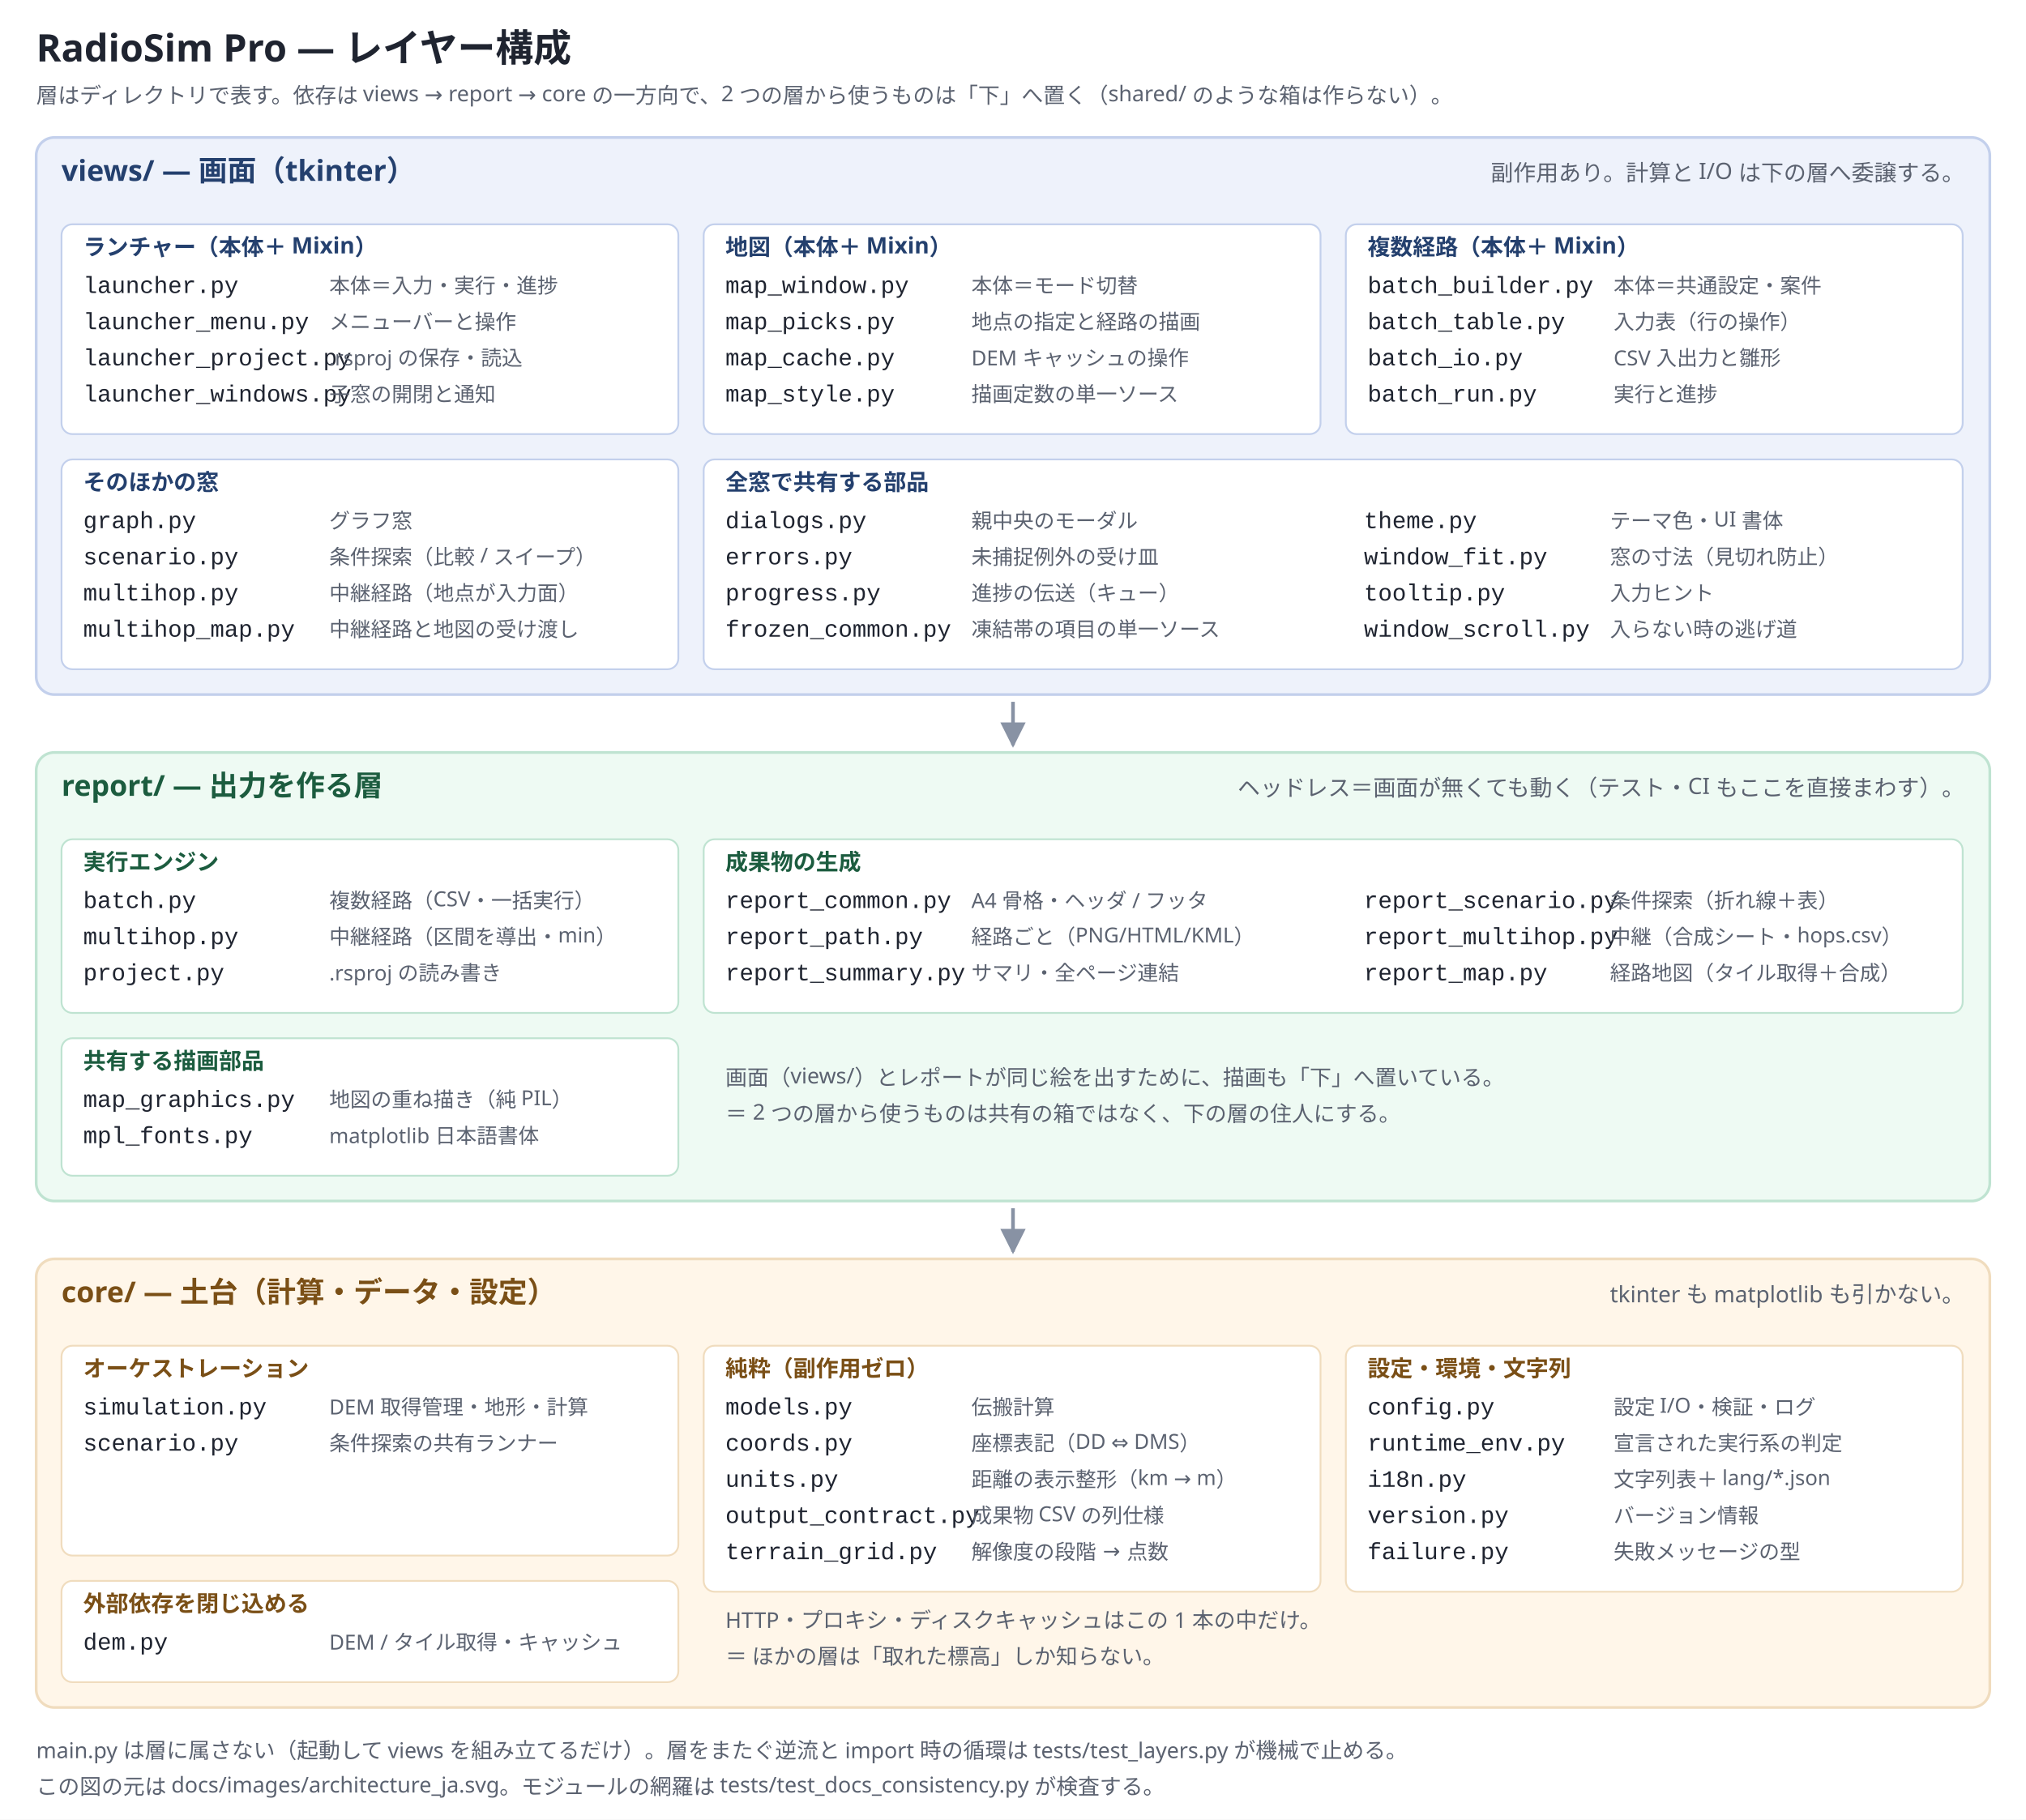
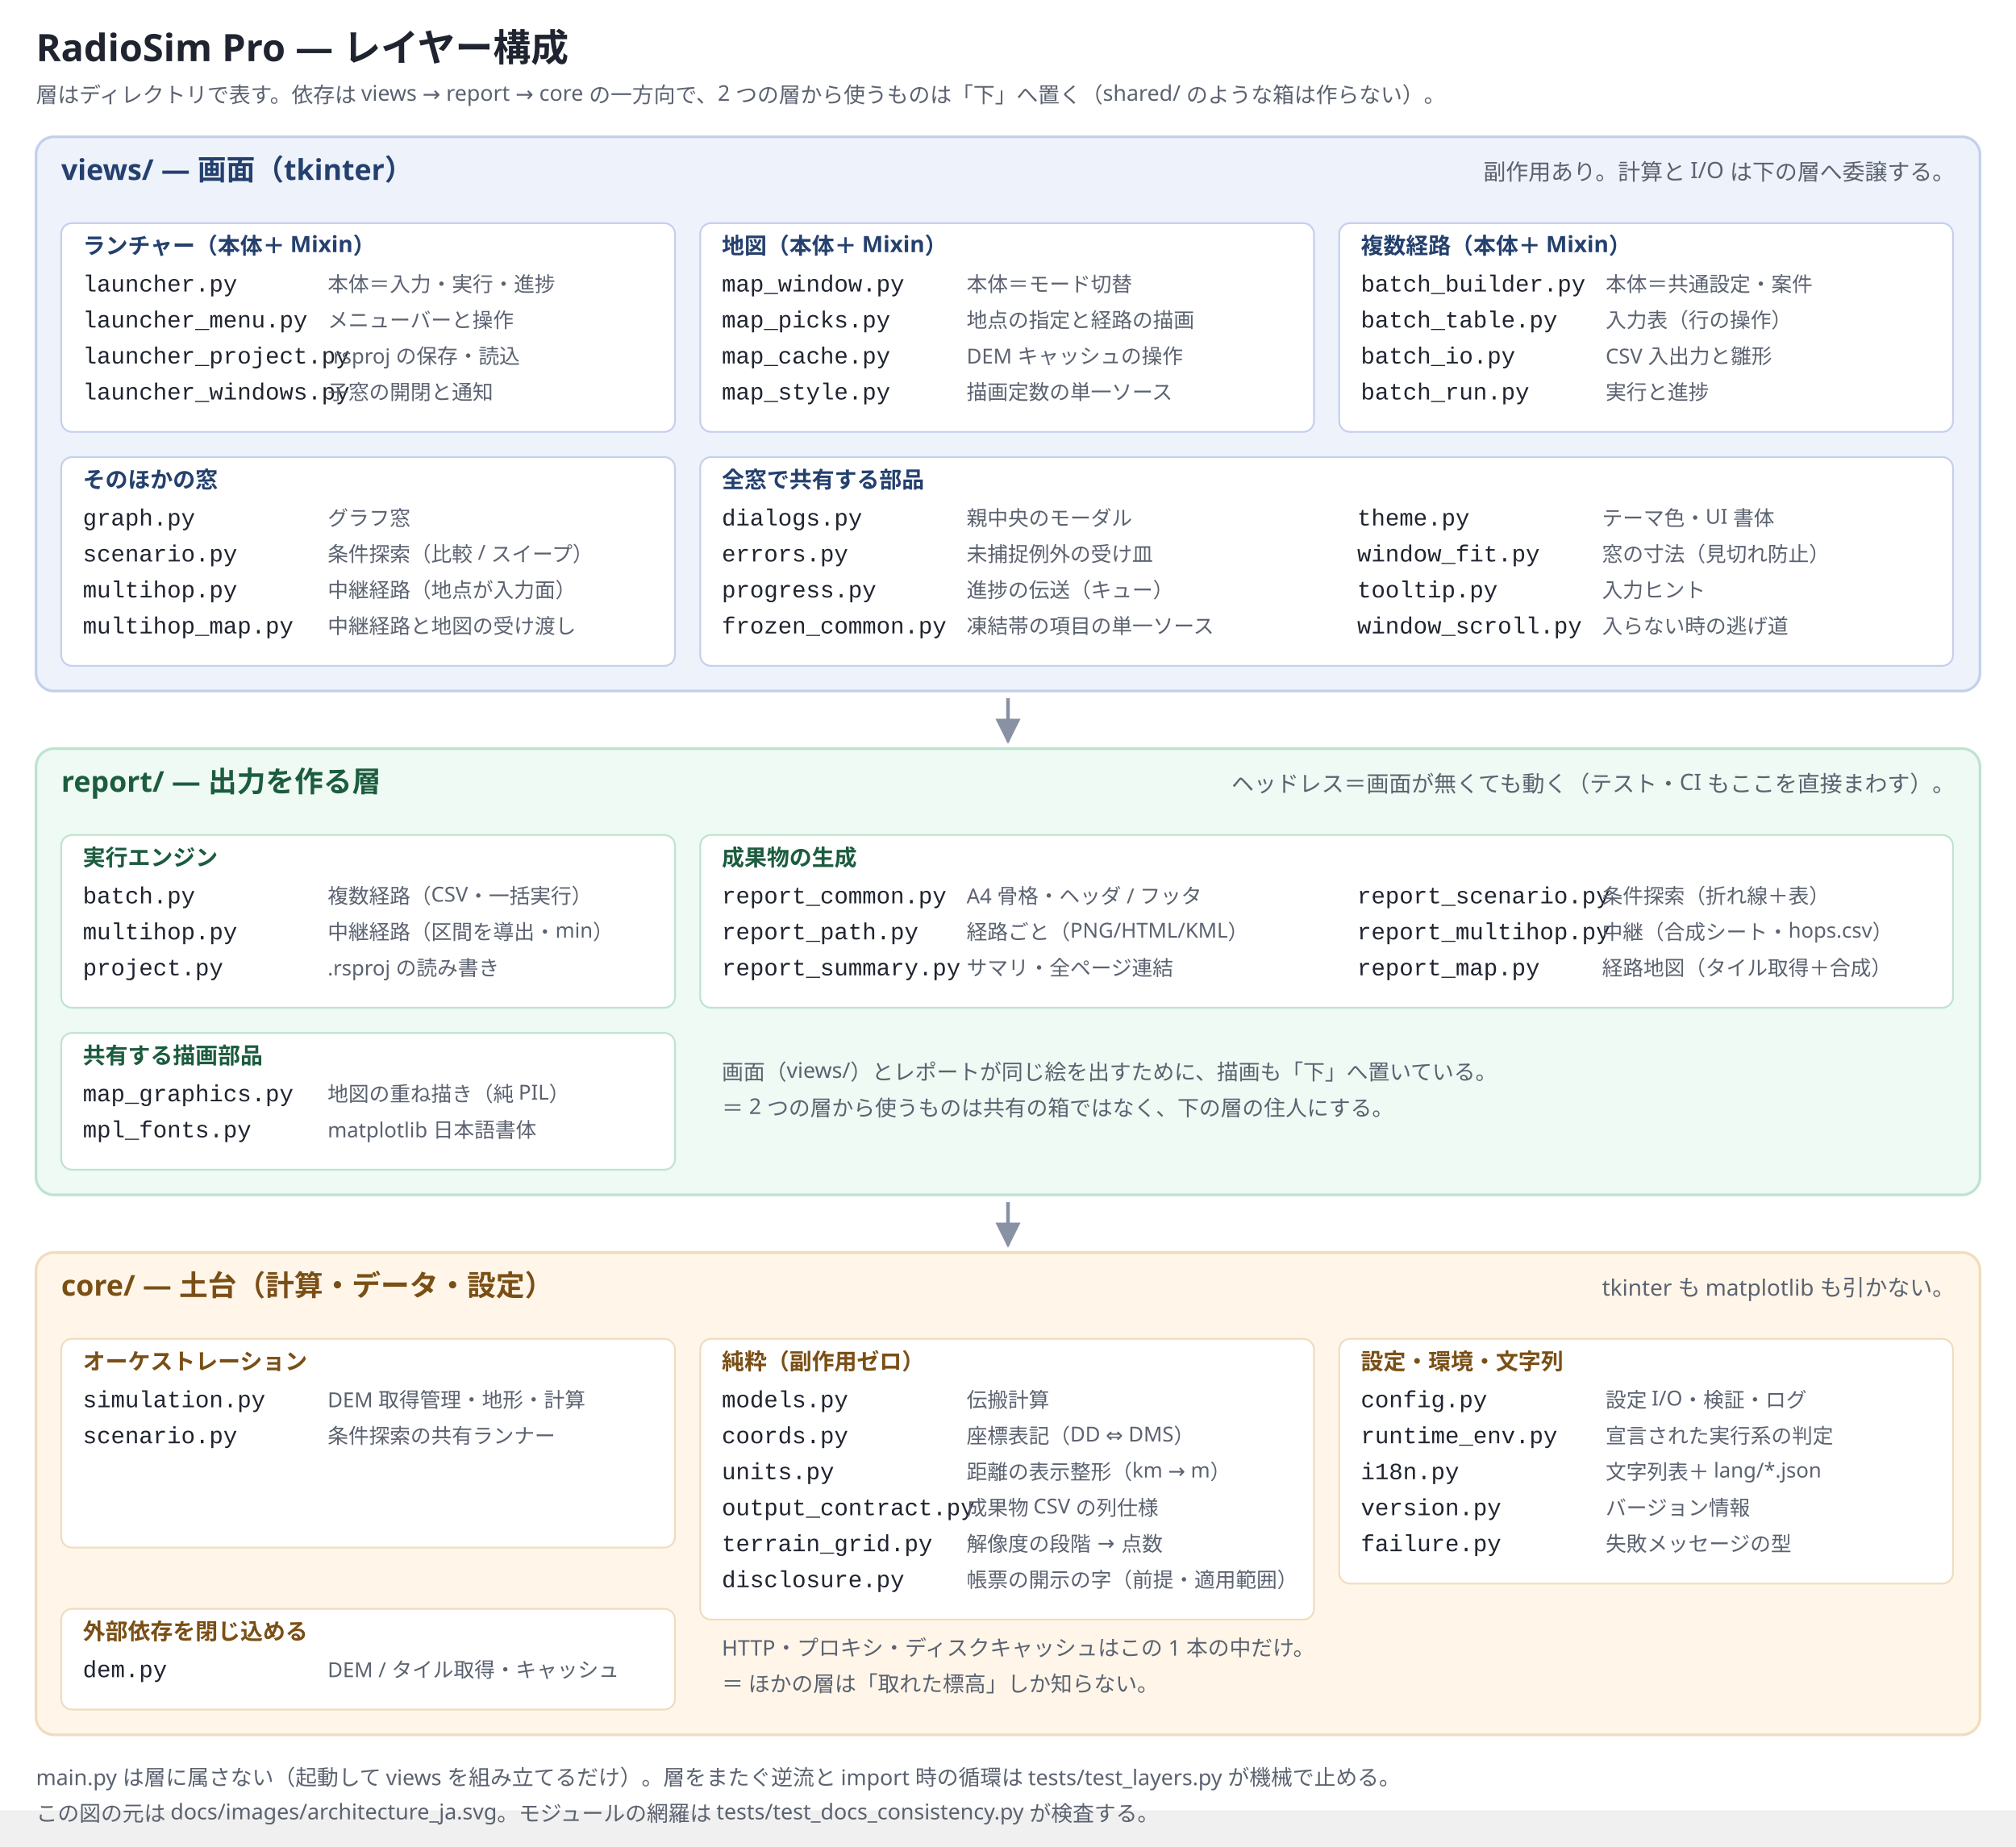
- <svg xmlns="http://www.w3.org/2000/svg" viewBox="0 0 1120 1006" width="1120" height="1006" role="img" aria-labelledby="ttl desc" font-family="'BIZ UDPGothic','Meiryo','Yu Gothic','Hiragino Sans',sans-serif">
+ <svg xmlns="http://www.w3.org/2000/svg" viewBox="0 0 1120 1026" width="1120" height="1026" role="img" aria-labelledby="ttl desc" font-family="'BIZ UDPGothic','Meiryo','Yu Gothic','Hiragino Sans',sans-serif">
  <defs>
    <marker id="ar" viewBox="0 0 10 10" refX="9" refY="5" markerWidth="7" markerHeight="7" orient="auto-start-reverse">
      <path d="M0,0 L10,5 L0,10 z" fill="#8892a4" />
    </marker>
    <style>
      .band  { stroke-width:1.5 }
      .card  { fill:#ffffff; stroke-width:1 }
      .lname { font-size:16px; font-weight:700 }
      .lrule { font-size:12.5px; fill:#5b6270 }
      .ctitle{ font-size:12.5px; font-weight:700 }
      .mod   { font-size:13px; font-family:Consolas,'Courier New',monospace; fill:#1f2430 }
      .role  { font-size:11.5px; fill:#5b6270 }
      .note  { font-size:12px; fill:#5b6270 }
      .arrow { stroke:#8892a4; stroke-width:2; marker-end:url(#ar) }
    </style>
  </defs>
  <rect width="1120" height="1006" fill="#ffffff" />
  <text x="20" y="34" font-size="21" font-weight="700" fill="#1f2430">RadioSim Pro — レイヤー構成</text>
  <text x="20" y="57" class="note">層はディレクトリで表す。依存は views → report → core の一方向で、2 つの層から使うものは「下」へ置く（shared/ のような箱は作らない）。</text>
  <rect class="band" x="20" y="76" width="1080" height="308" rx="10" fill="#eef2fb" stroke="#c3d0ec" />
  <text x="34" y="100" class="lname" fill="#24406e">views/ — 画面（tkinter）</text>
  <text x="1086" y="100" class="lrule" text-anchor="end">副作用あり。計算と I/O は下の層へ委譲する。</text>
  <g>
    <rect class="card" x="34" y="124" width="341" height="116" rx="6" stroke="#c3d0ec" />
    <text x="46" y="141" class="ctitle" fill="#24406e">ランチャー（本体＋ Mixin）</text>
    <text x="46" y="162" class="mod">launcher.py</text>
    <text x="182" y="162" class="role">本体＝入力・実行・進捗</text>
    <text x="46" y="182" class="mod">launcher_menu.py</text>
    <text x="182" y="182" class="role">メニューバーと操作</text>
    <text x="46" y="202" class="mod">launcher_project.py</text>
    <text x="182" y="202" class="role">.rsproj の保存・読込</text>
    <text x="46" y="222" class="mod">launcher_windows.py</text>
    <text x="182" y="222" class="role">子窓の開閉と通知</text>
    <rect class="card" x="389" y="124" width="341" height="116" rx="6" stroke="#c3d0ec" />
    <text x="401" y="141" class="ctitle" fill="#24406e">地図（本体＋ Mixin）</text>
    <text x="401" y="162" class="mod">map_window.py</text>
    <text x="537" y="162" class="role">本体＝モード切替</text>
    <text x="401" y="182" class="mod">map_picks.py</text>
    <text x="537" y="182" class="role">地点の指定と経路の描画</text>
    <text x="401" y="202" class="mod">map_cache.py</text>
    <text x="537" y="202" class="role">DEM キャッシュの操作</text>
    <text x="401" y="222" class="mod">map_style.py</text>
    <text x="537" y="222" class="role">描画定数の単一ソース</text>
    <rect class="card" x="744" y="124" width="341" height="116" rx="6" stroke="#c3d0ec" />
    <text x="756" y="141" class="ctitle" fill="#24406e">複数経路（本体＋ Mixin）</text>
    <text x="756" y="162" class="mod">batch_builder.py</text>
    <text x="892" y="162" class="role">本体＝共通設定・案件</text>
    <text x="756" y="182" class="mod">batch_table.py</text>
    <text x="892" y="182" class="role">入力表（行の操作）</text>
    <text x="756" y="202" class="mod">batch_io.py</text>
    <text x="892" y="202" class="role">CSV 入出力と雛形</text>
    <text x="756" y="222" class="mod">batch_run.py</text>
    <text x="892" y="222" class="role">実行と進捗</text>
  </g>
  <g>
    <rect class="card" x="34" y="254" width="341" height="116" rx="6" stroke="#c3d0ec" />
    <text x="46" y="271" class="ctitle" fill="#24406e">そのほかの窓</text>
    <text x="46" y="292" class="mod">graph.py</text>
    <text x="182" y="292" class="role">グラフ窓</text>
    <text x="46" y="312" class="mod">scenario.py</text>
    <text x="182" y="312" class="role">条件探索（比較 / スイープ）</text>
    <text x="46" y="332" class="mod">multihop.py</text>
    <text x="182" y="332" class="role">中継経路（地点が入力面）</text>
    <text x="46" y="352" class="mod">multihop_map.py</text>
    <text x="182" y="352" class="role">中継経路と地図の受け渡し</text>
    <rect class="card" x="389" y="254" width="696" height="116" rx="6" stroke="#c3d0ec" />
    <text x="401" y="271" class="ctitle" fill="#24406e">全窓で共有する部品</text>
    <text x="401" y="292" class="mod">dialogs.py</text>
    <text x="537" y="292" class="role">親中央のモーダル</text>
    <text x="401" y="312" class="mod">errors.py</text>
    <text x="537" y="312" class="role">未捕捉例外の受け皿</text>
    <text x="401" y="332" class="mod">progress.py</text>
    <text x="537" y="332" class="role">進捗の伝送（キュー）</text>
    <text x="401" y="352" class="mod">frozen_common.py</text>
    <text x="537" y="352" class="role">凍結帯の項目の単一ソース</text>
    <text x="754" y="292" class="mod">theme.py</text>
    <text x="890" y="292" class="role">テーマ色・UI 書体</text>
    <text x="754" y="312" class="mod">window_fit.py</text>
    <text x="890" y="312" class="role">窓の寸法（見切れ防止）</text>
    <text x="754" y="332" class="mod">tooltip.py</text>
    <text x="890" y="332" class="role">入力ヒント</text>
    <text x="754" y="352" class="mod">window_scroll.py</text>
    <text x="890" y="352" class="role">入らない時の逃げ道</text>
  </g>
  <line class="arrow" x1="560" y1="388" x2="560" y2="412" />
  <rect class="band" x="20" y="416" width="1080" height="248" rx="10" fill="#eefaf3" stroke="#bfe3d1" />
  <text x="34" y="440" class="lname" fill="#1c5c3f">report/ — 出力を作る層</text>
  <text x="1086" y="440" class="lrule" text-anchor="end">ヘッドレス＝画面が無くても動く（テスト・CI もここを直接まわす）。</text>
  <g>
    <rect class="card" x="34" y="464" width="341" height="96" rx="6" stroke="#bfe3d1" />
    <text x="46" y="481" class="ctitle" fill="#1c5c3f">実行エンジン</text>
    <text x="46" y="502" class="mod">batch.py</text>
    <text x="182" y="502" class="role">複数経路（CSV・一括実行）</text>
    <text x="46" y="522" class="mod">multihop.py</text>
    <text x="182" y="522" class="role">中継経路（区間を導出・min）</text>
    <text x="46" y="542" class="mod">project.py</text>
    <text x="182" y="542" class="role">.rsproj の読み書き</text>
    <rect class="card" x="389" y="464" width="696" height="96" rx="6" stroke="#bfe3d1" />
    <text x="401" y="481" class="ctitle" fill="#1c5c3f">成果物の生成</text>
    <text x="401" y="502" class="mod">report_common.py</text>
    <text x="537" y="502" class="role">A4 骨格・ヘッダ / フッタ</text>
    <text x="401" y="522" class="mod">report_path.py</text>
    <text x="537" y="522" class="role">経路ごと（PNG/HTML/KML）</text>
    <text x="401" y="542" class="mod">report_summary.py</text>
    <text x="537" y="542" class="role">サマリ・全ページ連結</text>
    <text x="754" y="502" class="mod">report_scenario.py</text>
    <text x="890" y="502" class="role">条件探索（折れ線＋表）</text>
    <text x="754" y="522" class="mod">report_multihop.py</text>
    <text x="890" y="522" class="role">中継（合成シート・hops.csv）</text>
    <text x="754" y="542" class="mod">report_map.py</text>
    <text x="890" y="542" class="role">経路地図（タイル取得＋合成）</text>
  </g>
  <g>
    <rect class="card" x="34" y="574" width="341" height="76" rx="6" stroke="#bfe3d1" />
    <text x="46" y="591" class="ctitle" fill="#1c5c3f">共有する描画部品</text>
    <text x="46" y="612" class="mod">map_graphics.py</text>
    <text x="182" y="612" class="role">地図の重ね描き（純 PIL）</text>
    <text x="46" y="632" class="mod">mpl_fonts.py</text>
    <text x="182" y="632" class="role">matplotlib 日本語書体</text>
    <text x="401" y="600" class="note">画面（views/）とレポートが同じ絵を出すために、描画も「下」へ置いている。</text>
    <text x="401" y="620" class="note">＝ 2 つの層から使うものは共有の箱ではなく、下の層の住人にする。</text>
  </g>
  <line class="arrow" x1="560" y1="668" x2="560" y2="692" />
-   <rect class="band" x="20" y="696" width="1080" height="248" rx="10" fill="#fff6e9" stroke="#f0dcbe" />
+   <rect class="band" x="20" y="696" width="1080" height="268" rx="10" fill="#fff6e9" stroke="#f0dcbe" />
  <text x="34" y="720" class="lname" fill="#7a4f16">core/ — 土台（計算・データ・設定）</text>
  <text x="1086" y="720" class="lrule" text-anchor="end">tkinter も matplotlib も引かない。</text>
  <g>
    <rect class="card" x="34" y="744" width="341" height="116" rx="6" stroke="#f0dcbe" />
    <text x="46" y="761" class="ctitle" fill="#7a4f16">オーケストレーション</text>
    <text x="46" y="782" class="mod">simulation.py</text>
    <text x="182" y="782" class="role">DEM 取得管理・地形・計算</text>
    <text x="46" y="802" class="mod">scenario.py</text>
    <text x="182" y="802" class="role">条件探索の共有ランナー</text>
-     <rect class="card" x="389" y="744" width="341" height="136" rx="6" stroke="#f0dcbe" />
+     <rect class="card" x="389" y="744" width="341" height="156" rx="6" stroke="#f0dcbe" />
    <text x="401" y="761" class="ctitle" fill="#7a4f16">純粋（副作用ゼロ）</text>
    <text x="401" y="782" class="mod">models.py</text>
    <text x="537" y="782" class="role">伝搬計算</text>
    <text x="401" y="802" class="mod">coords.py</text>
    <text x="537" y="802" class="role">座標表記（DD ⇔ DMS）</text>
    <text x="401" y="822" class="mod">units.py</text>
    <text x="537" y="822" class="role">距離の表示整形（km → m）</text>
    <text x="401" y="842" class="mod">output_contract.py</text>
    <text x="537" y="842" class="role">成果物 CSV の列仕様</text>
    <text x="401" y="862" class="mod">terrain_grid.py</text>
    <text x="537" y="862" class="role">解像度の段階 → 点数</text>
+     <text x="401" y="882" class="mod">disclosure.py</text>
+     <text x="537" y="882" class="role">帳票の開示の字（前提・適用範囲）</text>
    <rect class="card" x="744" y="744" width="341" height="136" rx="6" stroke="#f0dcbe" />
    <text x="756" y="761" class="ctitle" fill="#7a4f16">設定・環境・文字列</text>
    <text x="756" y="782" class="mod">config.py</text>
    <text x="892" y="782" class="role">設定 I/O・検証・ログ</text>
    <text x="756" y="802" class="mod">runtime_env.py</text>
    <text x="892" y="802" class="role">宣言された実行系の判定</text>
    <text x="756" y="822" class="mod">i18n.py</text>
    <text x="892" y="822" class="role">文字列表＋ lang/*.json</text>
    <text x="756" y="842" class="mod">version.py</text>
    <text x="892" y="842" class="role">バージョン情報</text>
    <text x="756" y="862" class="mod">failure.py</text>
    <text x="892" y="862" class="role">失敗メッセージの型</text>
  </g>
  <g>
-     <rect class="card" x="34" y="874" width="341" height="56" rx="6" stroke="#f0dcbe" />
-     <text x="46" y="891" class="ctitle" fill="#7a4f16">外部依存を閉じ込める</text>
-     <text x="46" y="912" class="mod">dem.py</text>
-     <text x="182" y="912" class="role">DEM / タイル取得・キャッシュ</text>
-     <text x="401" y="900" class="note">HTTP・プロキシ・ディスクキャッシュはこの 1 本の中だけ。</text>
-     <text x="401" y="920" class="note">＝ ほかの層は「取れた標高」しか知らない。</text>
+     <rect class="card" x="34" y="894" width="341" height="56" rx="6" stroke="#f0dcbe" />
+     <text x="46" y="911" class="ctitle" fill="#7a4f16">外部依存を閉じ込める</text>
+     <text x="46" y="932" class="mod">dem.py</text>
+     <text x="182" y="932" class="role">DEM / タイル取得・キャッシュ</text>
+     <text x="401" y="920" class="note">HTTP・プロキシ・ディスクキャッシュはこの 1 本の中だけ。</text>
+     <text x="401" y="940" class="note">＝ ほかの層は「取れた標高」しか知らない。</text>
  </g>
-   <text x="20" y="972" class="note">main.py は層に属さない（起動して views を組み立てるだけ）。層をまたぐ逆流と import 時の循環は tests/test_layers.py が機械で止める。</text>
-   <text x="20" y="992" class="note">この図の元は docs/images/architecture_ja.svg。モジュールの網羅は tests/test_docs_consistency.py が検査する。</text>
+   <text x="20" y="992" class="note">main.py は層に属さない（起動して views を組み立てるだけ）。層をまたぐ逆流と import 時の循環は tests/test_layers.py が機械で止める。</text>
+   <text x="20" y="1012" class="note">この図の元は docs/images/architecture_ja.svg。モジュールの網羅は tests/test_docs_consistency.py が検査する。</text>
</svg>
